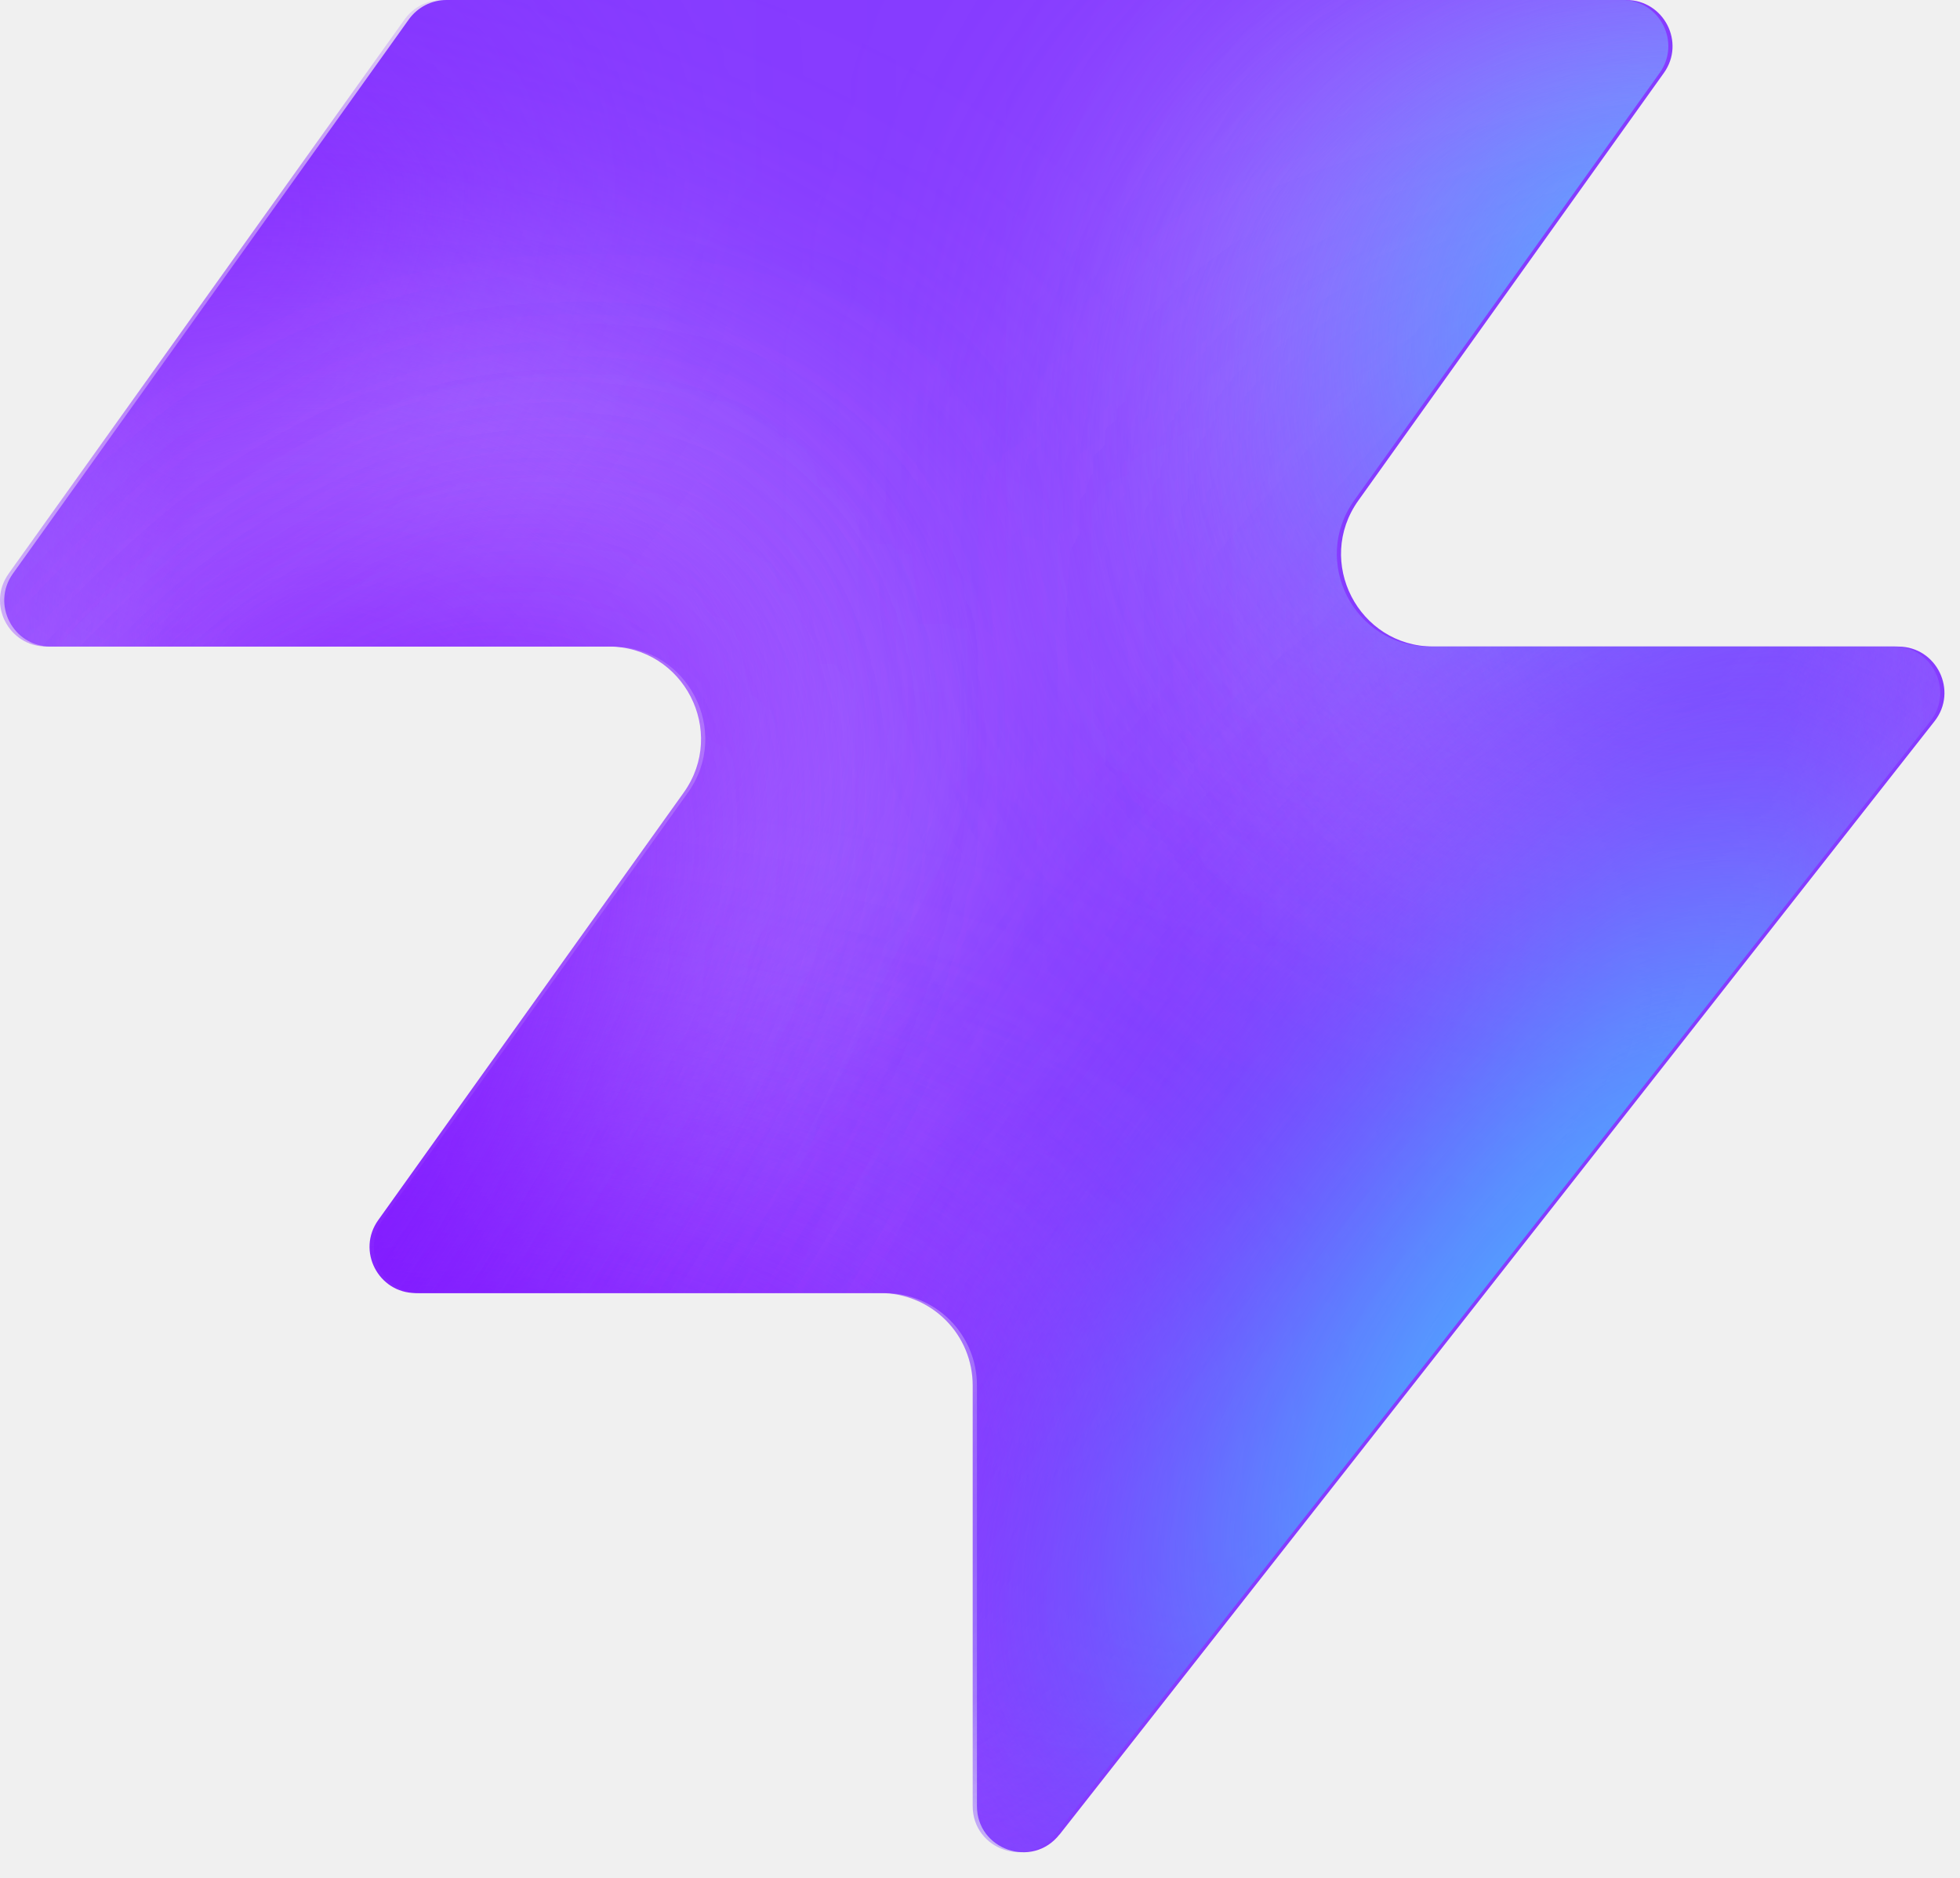
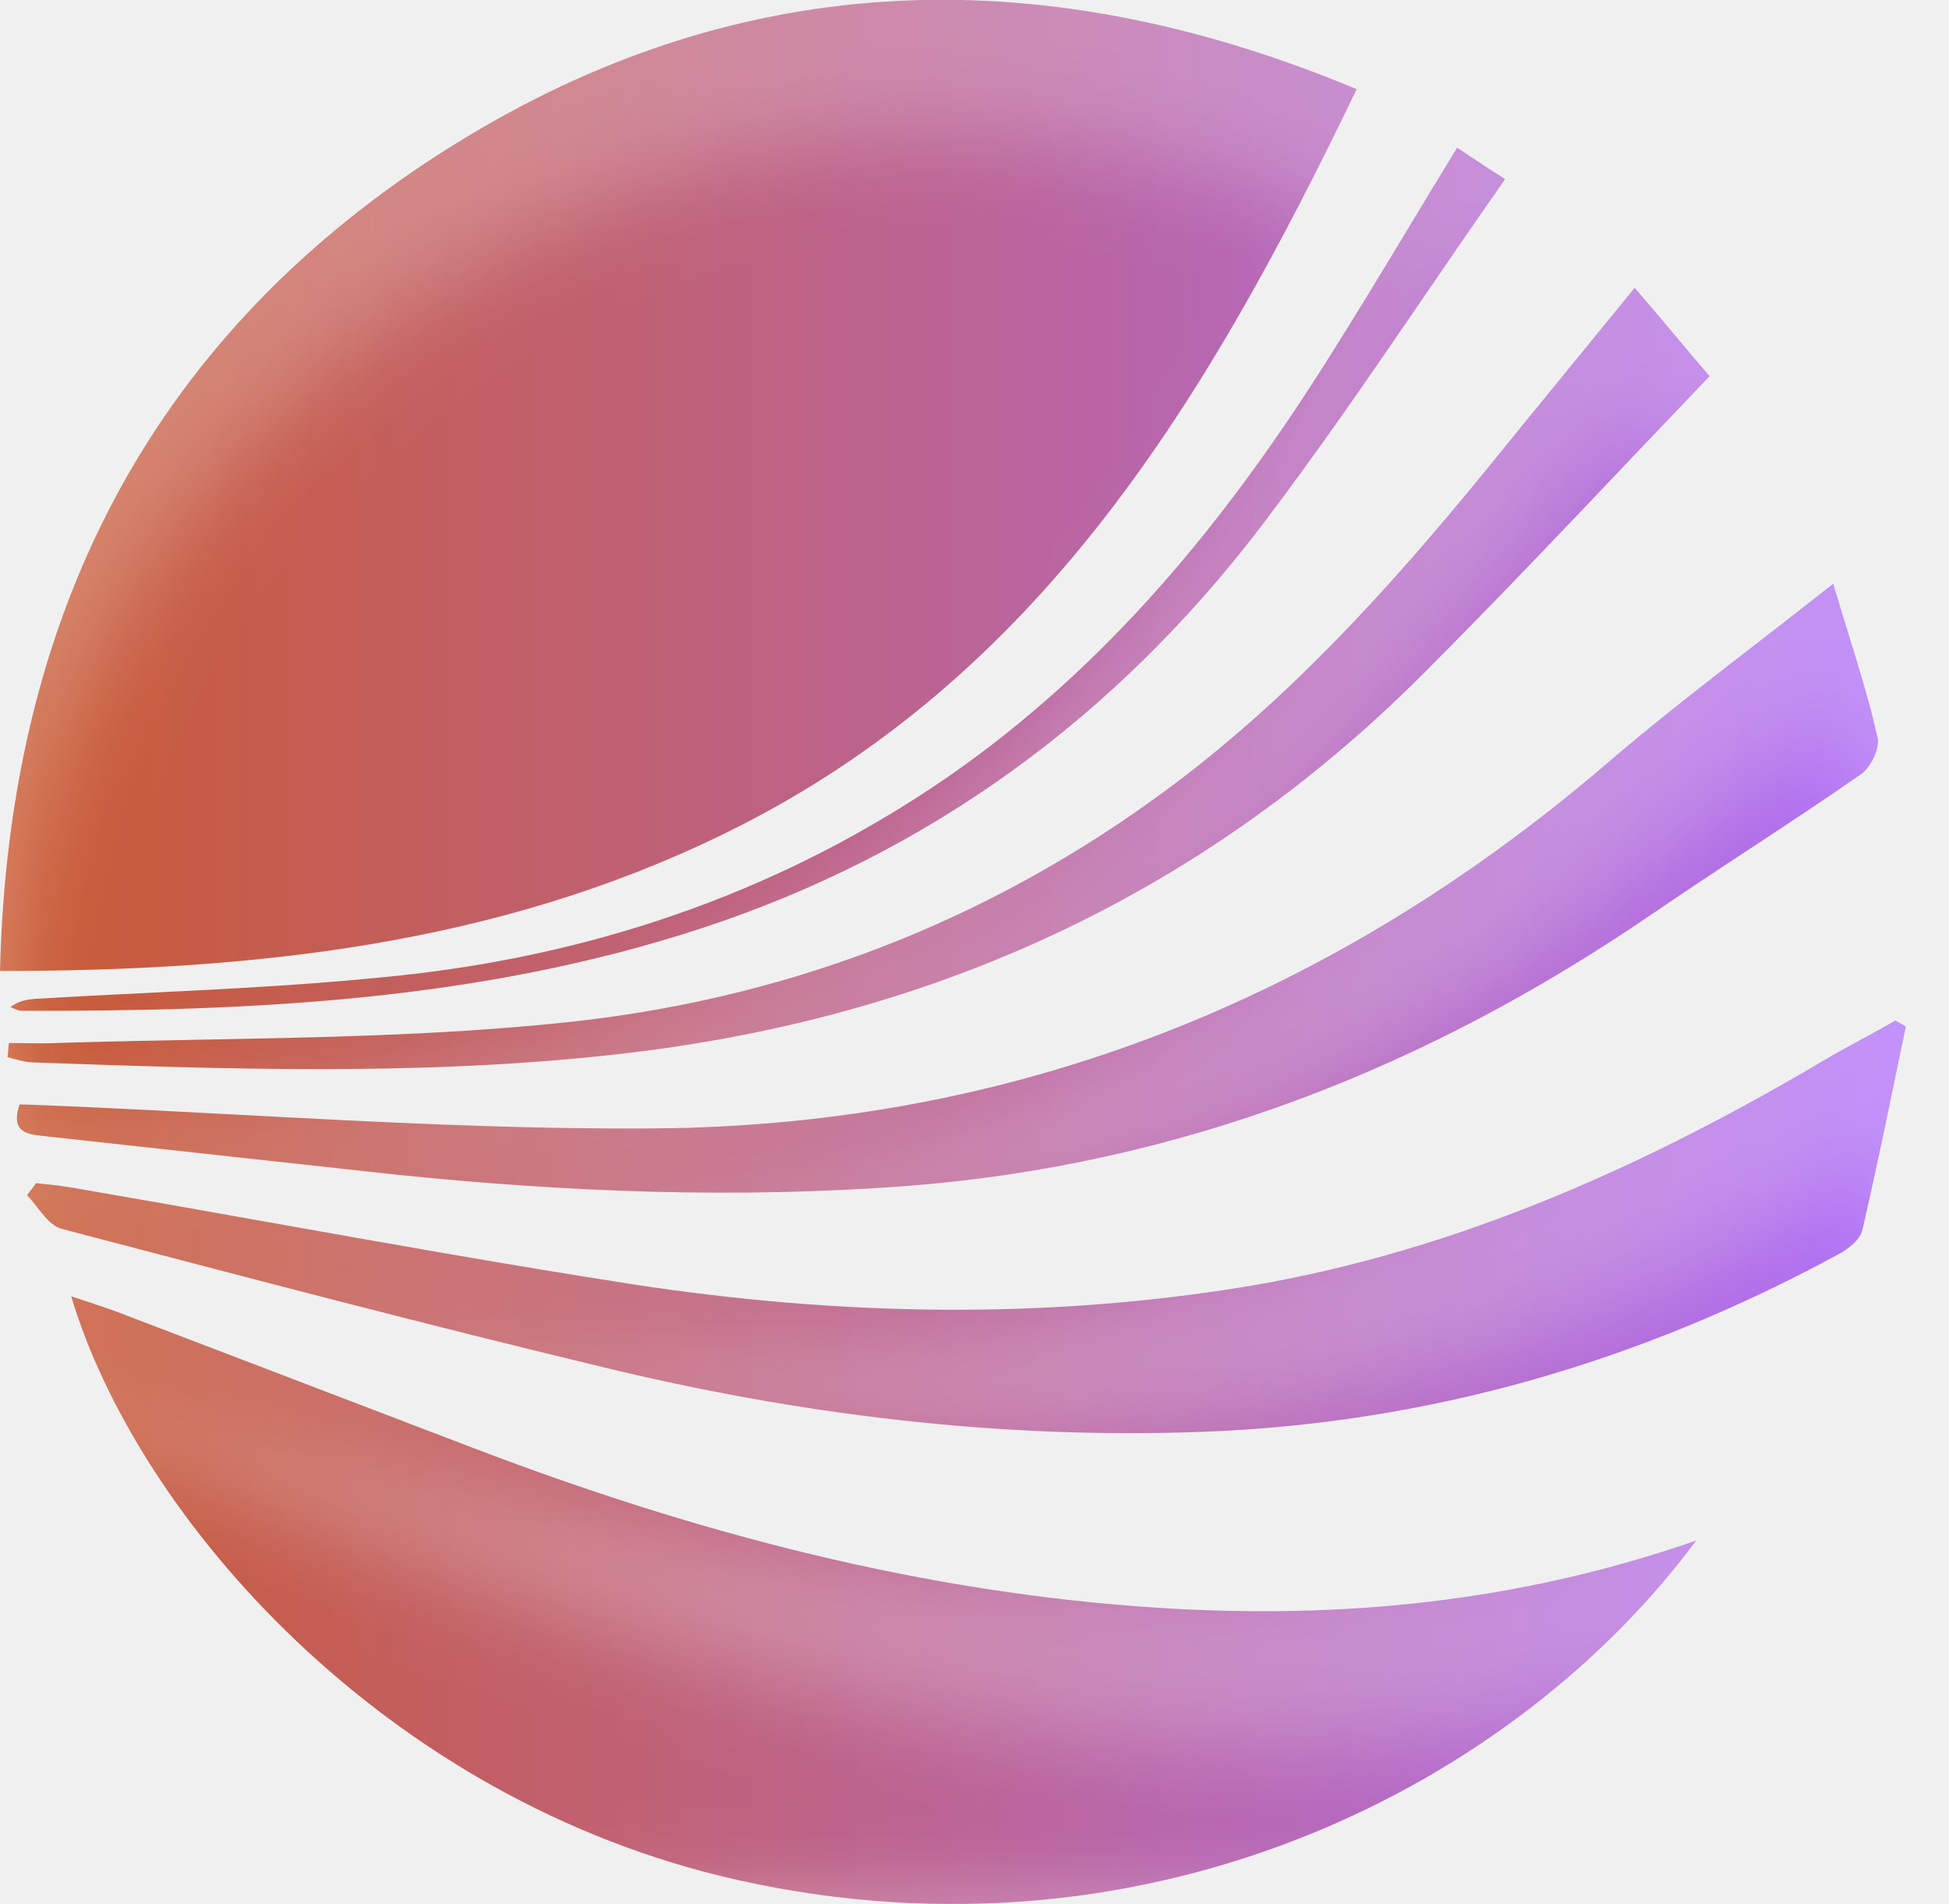
- <svg xmlns="http://www.w3.org/2000/svg" width="48" height="46" fill="none" viewBox="0 0 48 46">
-   <path fill="#863bff" d="M25.946 44.938c-.664.845-2.021.375-2.021-.698V33.937a2.26 2.26 0 0 0-2.262-2.262H10.287c-.92 0-1.456-1.04-.92-1.788l7.48-10.471c1.07-1.497 0-3.578-1.842-3.578H1.237c-.92 0-1.456-1.04-.92-1.788L10.013.474c.214-.297.556-.474.92-.474h28.894c.92 0 1.456 1.04.92 1.788l-7.48 10.471c-1.07 1.498 0 3.579 1.842 3.579h11.377c.943 0 1.473 1.088.89 1.83L25.947 44.94z" style="fill:#863bff;fill:color(display-p3 .525 .23 1);fill-opacity:1" />
-   <mask id="a" width="48" height="46" x="0" y="0" maskUnits="userSpaceOnUse" style="mask-type:alpha">
-     <path fill="#000" d="M25.842 44.938c-.664.844-2.021.375-2.021-.698V33.937a2.26 2.26 0 0 0-2.262-2.262H10.183c-.92 0-1.456-1.04-.92-1.788l7.48-10.471c1.07-1.498 0-3.579-1.842-3.579H1.133c-.92 0-1.456-1.04-.92-1.787L9.91.473c.214-.297.556-.474.92-.474h28.894c.92 0 1.456 1.04.92 1.788l-7.48 10.471c-1.07 1.498 0 3.578 1.842 3.578h11.377c.943 0 1.473 1.088.89 1.832L25.843 44.94z" style="fill:#000;fill-opacity:1" />
-   </mask>
-   <g mask="url(#a)">
-     <g filter="url(#b)">
-       <ellipse cx="5.508" cy="14.704" fill="#ede6ff" rx="5.508" ry="14.704" style="fill:#ede6ff;fill:color(display-p3 .927 .903 1);fill-opacity:1" transform="matrix(.00324 1 1 -.00324 -4.47 31.516)" />
-     </g>
-     <g filter="url(#c)">
-       <ellipse cx="10.399" cy="29.851" fill="#ede6ff" rx="10.399" ry="29.851" style="fill:#ede6ff;fill:color(display-p3 .927 .903 1);fill-opacity:1" transform="matrix(.00324 1 1 -.00324 -39.328 7.883)" />
-     </g>
-     <g filter="url(#d)">
-       <ellipse cx="5.508" cy="30.487" fill="#7e14ff" rx="5.508" ry="30.487" style="fill:#7e14ff;fill:color(display-p3 .492 .077 1);fill-opacity:1" transform="rotate(89.814 -25.913 -14.639)scale(1 -1)" />
-     </g>
-     <g filter="url(#e)">
-       <ellipse cx="5.508" cy="30.599" fill="#7e14ff" rx="5.508" ry="30.599" style="fill:#7e14ff;fill:color(display-p3 .492 .077 1);fill-opacity:1" transform="rotate(89.814 -32.644 -3.334)scale(1 -1)" />
-     </g>
-     <g filter="url(#f)">
-       <ellipse cx="5.508" cy="30.599" fill="#7e14ff" rx="5.508" ry="30.599" style="fill:#7e14ff;fill:color(display-p3 .492 .077 1);fill-opacity:1" transform="matrix(.00324 1 1 -.00324 -34.34 30.47)" />
-     </g>
-     <g filter="url(#g)">
-       <ellipse cx="14.072" cy="22.078" fill="#ede6ff" rx="14.072" ry="22.078" style="fill:#ede6ff;fill:color(display-p3 .927 .903 1);fill-opacity:1" transform="rotate(93.35 24.506 48.493)scale(-1 1)" />
-     </g>
-     <g filter="url(#h)">
-       <ellipse cx="3.47" cy="21.501" fill="#7e14ff" rx="3.47" ry="21.501" style="fill:#7e14ff;fill:color(display-p3 .492 .077 1);fill-opacity:1" transform="rotate(89.009 28.708 47.59)scale(-1 1)" />
-     </g>
-     <g filter="url(#i)">
-       <ellipse cx="3.47" cy="21.501" fill="#7e14ff" rx="3.47" ry="21.501" style="fill:#7e14ff;fill:color(display-p3 .492 .077 1);fill-opacity:1" transform="rotate(89.009 28.708 47.59)scale(-1 1)" />
-     </g>
-     <g filter="url(#j)">
-       <ellipse cx=".387" cy="8.972" fill="#7e14ff" rx="4.407" ry="29.108" style="fill:#7e14ff;fill:color(display-p3 .492 .077 1);fill-opacity:1" transform="rotate(39.51 .387 8.972)" />
-     </g>
-     <g filter="url(#k)">
-       <ellipse cx="47.523" cy="-6.092" fill="#7e14ff" rx="4.407" ry="29.108" style="fill:#7e14ff;fill:color(display-p3 .492 .077 1);fill-opacity:1" transform="rotate(37.892 47.523 -6.092)" />
-     </g>
-     <g filter="url(#l)">
-       <ellipse cx="41.412" cy="6.333" fill="#47bfff" rx="5.971" ry="9.665" style="fill:#47bfff;fill:color(display-p3 .28 .748 1);fill-opacity:1" transform="rotate(37.892 41.412 6.333)" />
-     </g>
-     <g filter="url(#m)">
-       <ellipse cx="-1.879" cy="38.332" fill="#7e14ff" rx="4.407" ry="29.108" style="fill:#7e14ff;fill:color(display-p3 .492 .077 1);fill-opacity:1" transform="rotate(37.892 -1.88 38.332)" />
-     </g>
-     <g filter="url(#n)">
-       <ellipse cx="-1.879" cy="38.332" fill="#7e14ff" rx="4.407" ry="29.108" style="fill:#7e14ff;fill:color(display-p3 .492 .077 1);fill-opacity:1" transform="rotate(37.892 -1.88 38.332)" />
-     </g>
-     <g filter="url(#o)">
-       <ellipse cx="35.651" cy="29.907" fill="#7e14ff" rx="4.407" ry="29.108" style="fill:#7e14ff;fill:color(display-p3 .492 .077 1);fill-opacity:1" transform="rotate(37.892 35.651 29.907)" />
-     </g>
-     <g filter="url(#p)">
-       <ellipse cx="38.418" cy="32.4" fill="#47bfff" rx="5.971" ry="15.297" style="fill:#47bfff;fill:color(display-p3 .28 .748 1);fill-opacity:1" transform="rotate(37.892 38.418 32.4)" />
-     </g>
+ <svg xmlns="http://www.w3.org/2000/svg" width="43" height="42" fill="none">
+   <g clip-path="url(#a)" filter="url(#b)">
+     <path fill="url(#d)" fill-rule="evenodd" d="M9.653 3.421C16.05-.71 22.843-.992 29.933 1.967c-3.272 6.793-6.974 13.025-13.966 16.43C10.959 20.843 5.587 21.42 0 21.42c.182-7.735 3.24-13.85 9.653-18zm15.95 32.05c3.967.248 7.868-.115 11.819-1.487-3.918 5.305-11.934 9.553-21.158 7.487-7.785-1.752-13.24-8-14.694-12.876l.168.056.07.023c.306.101.593.196.87.301l7.785 2.976c4.892 1.867 9.9 3.19 15.14 3.52M.595 26.363c.073.078.143.167.213.256.168.215.337.43.547.488l.54.142c3.786.994 7.558 1.984 11.361 2.9 4.347 1.057 8.76 1.603 13.256 1.438 4.992-.182 9.653-1.538 14.017-3.901.231-.116.512-.33.562-.562.252-1.081.478-2.17.703-3.256l.256-1.224-.116-.066-.116-.066q-.348.197-.702.389-.354.191-.703.388c-4 2.38-8.182 4.281-12.81 5.074-4.562.76-9.107.662-13.653-.033-2.716-.423-5.418-.904-8.124-1.386a738 738 0 0 0-4.24-.746 7 7 0 0 0-.528-.07L.793 26.1c-.066.1-.132.182-.198.264zM38.748 14.2c.553-.428 1.119-.866 1.698-1.324q.174.587.34 1.116c.25.809.474 1.537.636 2.272.066.232-.15.678-.38.827-.826.574-1.662 1.124-2.496 1.674a139 139 0 0 0-2.1 1.4c-4.975 3.405-10.413 5.537-16.463 6-3.752.281-7.47.133-11.206-.248l-3.847-.42-.004-.001-3.852-.422-.123-.014c-.343-.037-.727-.078-.521-.696q.153.001.28.008.115.007.232.008c1.42.057 2.84.133 4.258.208 3.087.164 6.171.327 9.263.304 7.917-.066 14.876-2.843 20.909-7.983 1.07-.923 2.193-1.793 3.376-2.709m-1.029-5.902c-.267-.31-.53-.623-.804-.949-.268-.319-.546-.65-.849-1.002l-.905 1.108c-.626.765-1.228 1.502-1.822 2.231-2.248 2.793-4.595 5.488-7.488 7.653-4.05 3.025-8.628 4.76-13.62 5.24-2.597.26-5.21.308-7.823.357-1.046.02-2.091.04-3.135.072-.242.011-.477.008-.713.004q-.18-.003-.362-.004a2 2 0 0 0-.016.157 2 2 0 0 1-.017.157l.12.031c.158.043.317.085.475.085 4.232.149 8.48.298 12.711-.165 6.926-.744 12.942-3.438 17.884-8.364 1.568-1.568 3.1-3.18 4.662-4.825zm-5.21-4.803c.203.136.418.28.698.456a272 272 0 0 0-1.73 2.508c-1.197 1.75-2.383 3.482-3.659 5.161-3.207 4.198-7.306 7.207-12.347 8.86-4.893 1.603-9.934 1.834-15.008 1.818-.048 0-.104-.026-.162-.052l-.07-.031c.199-.149.38-.165.562-.182.792-.047 1.583-.086 2.375-.125 1.984-.098 3.966-.196 5.94-.42 4.264-.496 8.247-1.901 11.801-4.347 3.504-2.43 6.132-5.637 8.38-9.207.607-.957 1.189-1.92 1.776-2.893.357-.591.715-1.186 1.084-1.785.123.08.24.159.36.24z" clip-rule="evenodd" />
  </g>
  <defs>
-     <filter id="b" width="60.045" height="41.654" x="-19.77" y="16.149" color-interpolation-filters="sRGB" filterUnits="userSpaceOnUse">
+     <linearGradient id="d" x1="42.05" x2="0" y1="21" y2="21" gradientUnits="userSpaceOnUse">
+       <stop stop-color="#AD6DF8" />
+       <stop offset="1" stop-color="#C95A32" />
+     </linearGradient>
+     <clipPath id="a">
+       <path fill="#fff" d="M42.05 0H0v42h42.05z" />
+     </clipPath>
+     <filter id="b" width="42.05" height="44.009" x="0" y="-.005" color-interpolation-filters="sRGB" filterUnits="userSpaceOnUse">
      <feFlood flood-opacity="0" result="BackgroundImageFix" />
      <feBlend in="SourceGraphic" in2="BackgroundImageFix" result="shape" />
-       <feGaussianBlur result="effect1_foregroundBlur_2002_17158" stdDeviation="7.659" />
-     </filter>
-     <filter id="c" width="90.34" height="51.437" x="-54.613" y="-7.533" color-interpolation-filters="sRGB" filterUnits="userSpaceOnUse">
-       <feFlood flood-opacity="0" result="BackgroundImageFix" />
-       <feBlend in="SourceGraphic" in2="BackgroundImageFix" result="shape" />
-       <feGaussianBlur result="effect1_foregroundBlur_2002_17158" stdDeviation="7.659" />
-     </filter>
-     <filter id="d" width="79.355" height="29.4" x="-49.64" y="2.03" color-interpolation-filters="sRGB" filterUnits="userSpaceOnUse">
-       <feFlood flood-opacity="0" result="BackgroundImageFix" />
-       <feBlend in="SourceGraphic" in2="BackgroundImageFix" result="shape" />
-       <feGaussianBlur result="effect1_foregroundBlur_2002_17158" stdDeviation="4.596" />
-     </filter>
-     <filter id="e" width="79.579" height="29.4" x="-45.045" y="20.029" color-interpolation-filters="sRGB" filterUnits="userSpaceOnUse">
-       <feFlood flood-opacity="0" result="BackgroundImageFix" />
-       <feBlend in="SourceGraphic" in2="BackgroundImageFix" result="shape" />
-       <feGaussianBlur result="effect1_foregroundBlur_2002_17158" stdDeviation="4.596" />
-     </filter>
-     <filter id="f" width="79.579" height="29.4" x="-43.513" y="21.178" color-interpolation-filters="sRGB" filterUnits="userSpaceOnUse">
-       <feFlood flood-opacity="0" result="BackgroundImageFix" />
-       <feBlend in="SourceGraphic" in2="BackgroundImageFix" result="shape" />
-       <feGaussianBlur result="effect1_foregroundBlur_2002_17158" stdDeviation="4.596" />
-     </filter>
-     <filter id="g" width="74.749" height="58.852" x="15.756" y="-17.901" color-interpolation-filters="sRGB" filterUnits="userSpaceOnUse">
-       <feFlood flood-opacity="0" result="BackgroundImageFix" />
-       <feBlend in="SourceGraphic" in2="BackgroundImageFix" result="shape" />
-       <feGaussianBlur result="effect1_foregroundBlur_2002_17158" stdDeviation="7.659" />
-     </filter>
-     <filter id="h" width="61.377" height="25.362" x="23.548" y="2.284" color-interpolation-filters="sRGB" filterUnits="userSpaceOnUse">
-       <feFlood flood-opacity="0" result="BackgroundImageFix" />
-       <feBlend in="SourceGraphic" in2="BackgroundImageFix" result="shape" />
-       <feGaussianBlur result="effect1_foregroundBlur_2002_17158" stdDeviation="4.596" />
-     </filter>
-     <filter id="i" width="61.377" height="25.362" x="23.548" y="2.284" color-interpolation-filters="sRGB" filterUnits="userSpaceOnUse">
-       <feFlood flood-opacity="0" result="BackgroundImageFix" />
-       <feBlend in="SourceGraphic" in2="BackgroundImageFix" result="shape" />
-       <feGaussianBlur result="effect1_foregroundBlur_2002_17158" stdDeviation="4.596" />
-     </filter>
-     <filter id="j" width="56.045" height="63.649" x="-27.636" y="-22.853" color-interpolation-filters="sRGB" filterUnits="userSpaceOnUse">
-       <feFlood flood-opacity="0" result="BackgroundImageFix" />
-       <feBlend in="SourceGraphic" in2="BackgroundImageFix" result="shape" />
-       <feGaussianBlur result="effect1_foregroundBlur_2002_17158" stdDeviation="4.596" />
-     </filter>
-     <filter id="k" width="54.814" height="64.646" x="20.116" y="-38.415" color-interpolation-filters="sRGB" filterUnits="userSpaceOnUse">
-       <feFlood flood-opacity="0" result="BackgroundImageFix" />
-       <feBlend in="SourceGraphic" in2="BackgroundImageFix" result="shape" />
-       <feGaussianBlur result="effect1_foregroundBlur_2002_17158" stdDeviation="4.596" />
-     </filter>
-     <filter id="l" width="33.541" height="35.313" x="24.641" y="-11.323" color-interpolation-filters="sRGB" filterUnits="userSpaceOnUse">
-       <feFlood flood-opacity="0" result="BackgroundImageFix" />
-       <feBlend in="SourceGraphic" in2="BackgroundImageFix" result="shape" />
-       <feGaussianBlur result="effect1_foregroundBlur_2002_17158" stdDeviation="4.596" />
-     </filter>
-     <filter id="m" width="54.814" height="64.646" x="-29.286" y="6.009" color-interpolation-filters="sRGB" filterUnits="userSpaceOnUse">
-       <feFlood flood-opacity="0" result="BackgroundImageFix" />
-       <feBlend in="SourceGraphic" in2="BackgroundImageFix" result="shape" />
-       <feGaussianBlur result="effect1_foregroundBlur_2002_17158" stdDeviation="4.596" />
-     </filter>
-     <filter id="n" width="54.814" height="64.646" x="-29.286" y="6.009" color-interpolation-filters="sRGB" filterUnits="userSpaceOnUse">
-       <feFlood flood-opacity="0" result="BackgroundImageFix" />
-       <feBlend in="SourceGraphic" in2="BackgroundImageFix" result="shape" />
-       <feGaussianBlur result="effect1_foregroundBlur_2002_17158" stdDeviation="4.596" />
-     </filter>
-     <filter id="o" width="54.814" height="64.646" x="8.244" y="-2.416" color-interpolation-filters="sRGB" filterUnits="userSpaceOnUse">
-       <feFlood flood-opacity="0" result="BackgroundImageFix" />
-       <feBlend in="SourceGraphic" in2="BackgroundImageFix" result="shape" />
-       <feGaussianBlur result="effect1_foregroundBlur_2002_17158" stdDeviation="4.596" />
-     </filter>
-     <filter id="p" width="39.409" height="43.623" x="18.713" y="10.588" color-interpolation-filters="sRGB" filterUnits="userSpaceOnUse">
-       <feFlood flood-opacity="0" result="BackgroundImageFix" />
-       <feBlend in="SourceGraphic" in2="BackgroundImageFix" result="shape" />
-       <feGaussianBlur result="effect1_foregroundBlur_2002_17158" stdDeviation="4.596" />
+       <feColorMatrix in="SourceAlpha" result="hardAlpha" values="0 0 0 0 0 0 0 0 0 0 0 0 0 0 0 0 0 0 127 0" />
+       <feOffset dy="3" />
+       <feGaussianBlur stdDeviation="1" />
+       <feComposite in2="hardAlpha" k2="-1" k3="1" operator="arithmetic" />
+       <feColorMatrix values="0 0 0 0 1 0 0 0 0 1 0 0 0 0 1 0 0 0 0.25 0" />
+       <feBlend in2="shape" result="effect1_innerShadow_371_9541" />
    </filter>
  </defs>
</svg>
